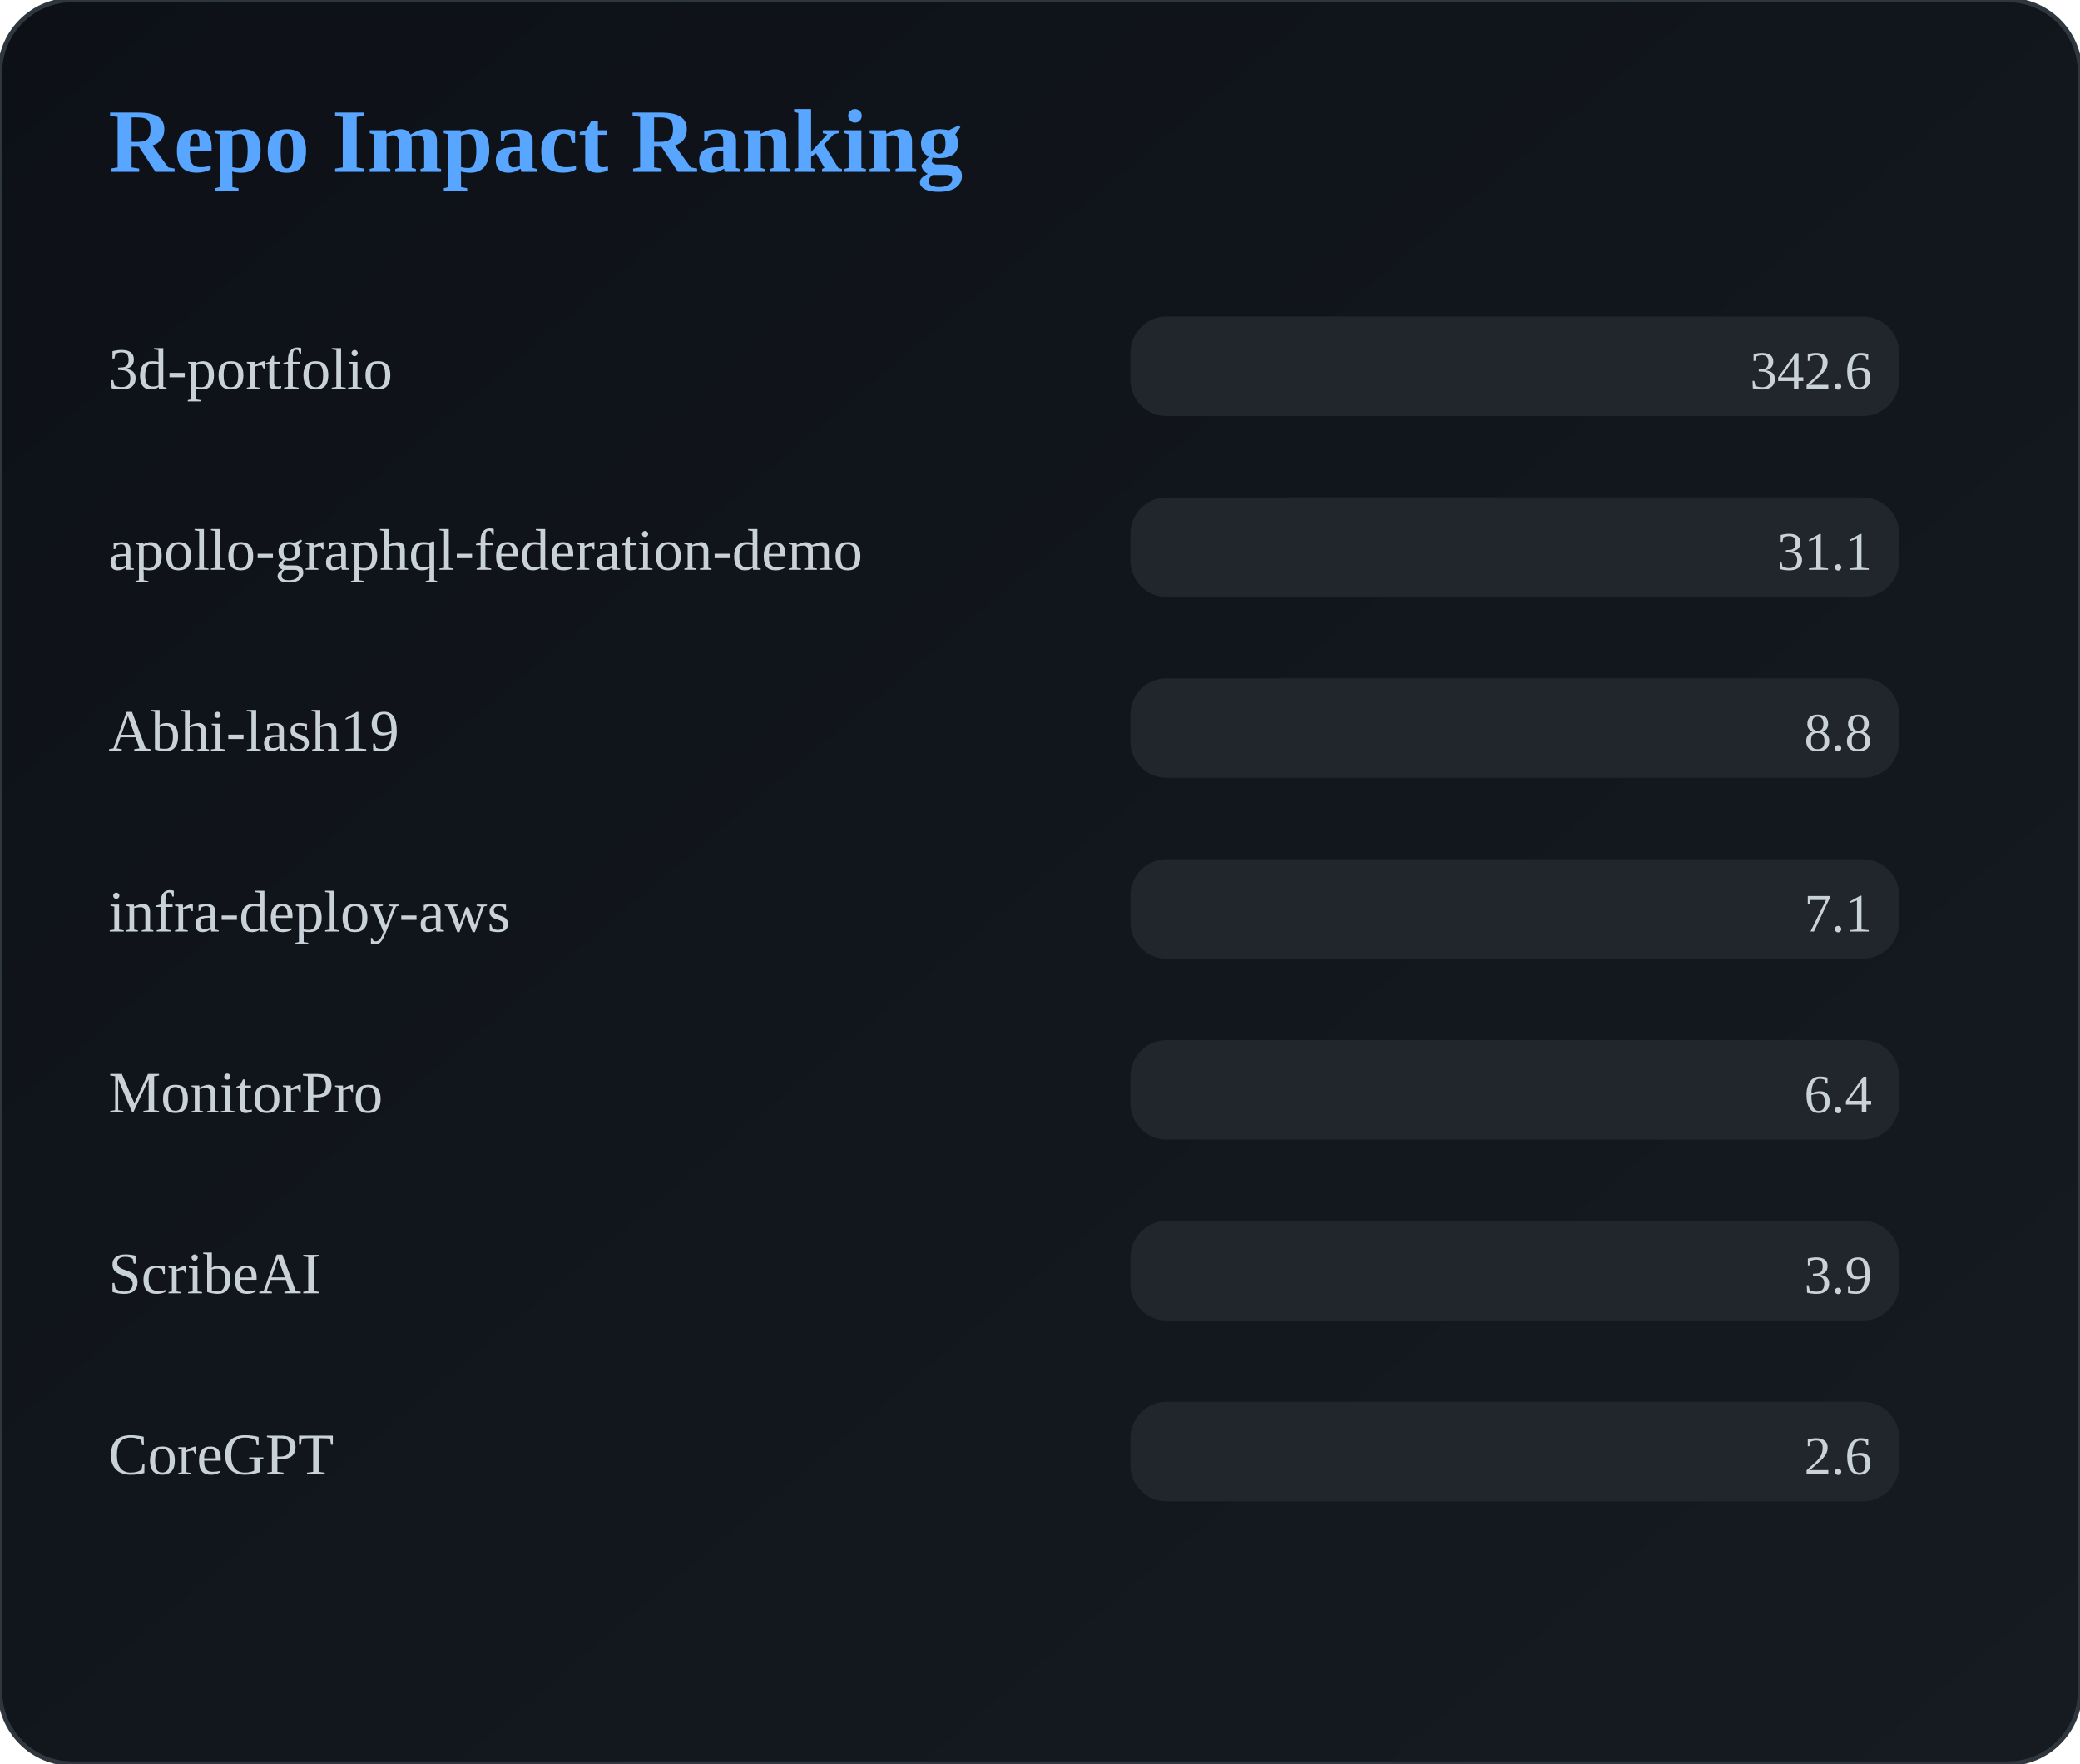
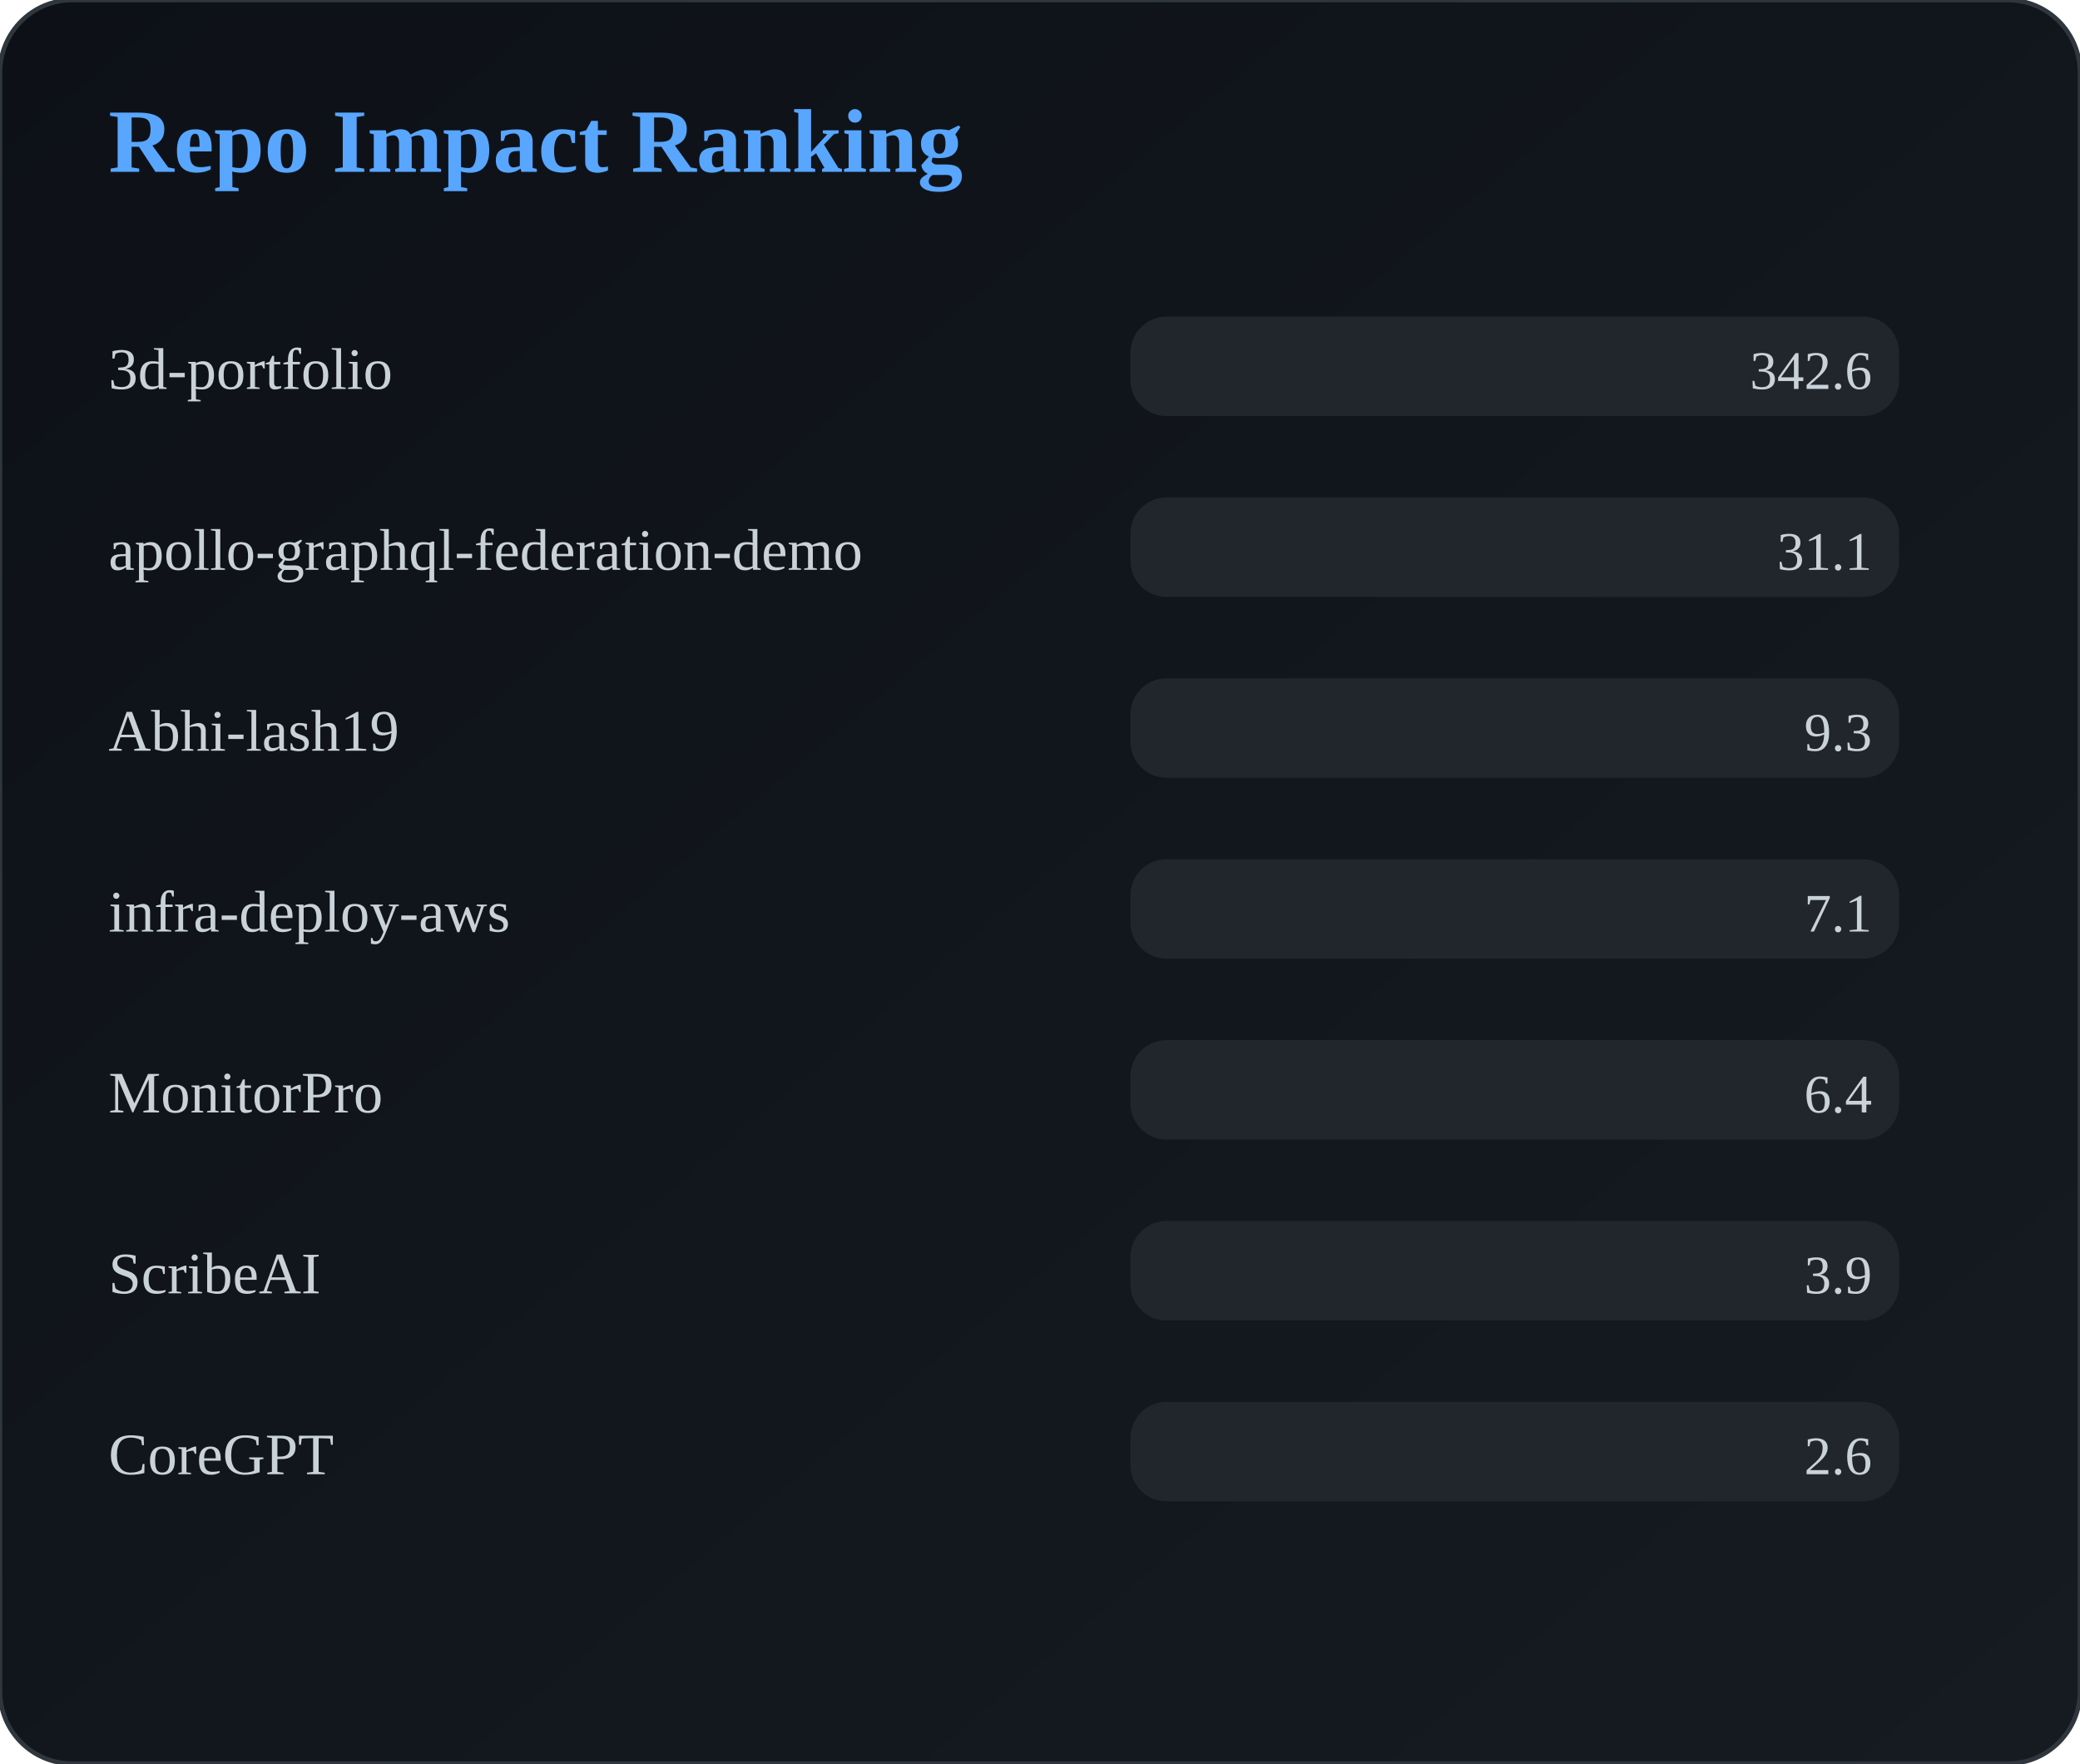
<svg xmlns="http://www.w3.org/2000/svg" width="100%" viewBox="0 0 460 390">
  <defs>
    <linearGradient id="cardBg" x1="0" y1="0" x2="1" y2="1">
      <stop offset="0%" stop-color="#0d1117" />
      <stop offset="100%" stop-color="#161b22" />
    </linearGradient>
  </defs>
  <rect width="100%" height="100%" rx="16" fill="url(#cardBg)" stroke="#30363d" />
  <text x="24" y="38" fill="#58a6ff" font-size="20" font-weight="600">
        Repo Impact Ranking
    </text>
  <text x="24" y="86" fill="#c9d1d9" font-size="13">
                3d-portfolio
            </text>
  <rect x="250" y="70" width="170" height="22" rx="8" fill="#21262d" />
  <rect x="250" y="70" width="0" height="22" rx="8" fill="#58a6ff">
    <animate attributeName="width" from="0" to="170" dur="0.8s" fill="freeze" />
  </rect>
  <text x="414" y="86" fill="#c9d1d9" font-size="12" text-anchor="end">
                342.6
            </text>
  <text x="24" y="126" fill="#c9d1d9" font-size="13">
                apollo-graphql-federation-demo
            </text>
  <rect x="250" y="110" width="170" height="22" rx="8" fill="#21262d" />
  <rect x="250" y="110" width="0" height="22" rx="8" fill="#58a6ff">
    <animate attributeName="width" from="0" to="15.449" dur="0.8s" fill="freeze" />
  </rect>
  <text x="414" y="126" fill="#c9d1d9" font-size="12" text-anchor="end">
                31.1
            </text>
  <text x="24" y="166" fill="#c9d1d9" font-size="13">
                Abhi-lash19
            </text>
  <rect x="250" y="150" width="170" height="22" rx="8" fill="#21262d" />
  <rect x="250" y="150" width="0" height="22" rx="8" fill="#58a6ff">
-     <animate attributeName="width" from="0" to="4.387" dur="0.8s" fill="freeze" />
+     <animate attributeName="width" from="0" to="4.591" dur="0.8s" fill="freeze" />
  </rect>
  <text x="414" y="166" fill="#c9d1d9" font-size="12" text-anchor="end">
-                 8.8
+                 9.3
            </text>
  <text x="24" y="206" fill="#c9d1d9" font-size="13">
                infra-deploy-aws
            </text>
  <rect x="250" y="190" width="170" height="22" rx="8" fill="#21262d" />
  <rect x="250" y="190" width="0" height="22" rx="8" fill="#58a6ff">
    <animate attributeName="width" from="0" to="3.524" dur="0.8s" fill="freeze" />
  </rect>
  <text x="414" y="206" fill="#c9d1d9" font-size="12" text-anchor="end">
                7.1
            </text>
  <text x="24" y="246" fill="#c9d1d9" font-size="13">
                MonitorPro
            </text>
  <rect x="250" y="230" width="170" height="22" rx="8" fill="#21262d" />
  <rect x="250" y="230" width="0" height="22" rx="8" fill="#58a6ff">
    <animate attributeName="width" from="0" to="3.156" dur="0.8s" fill="freeze" />
  </rect>
  <text x="414" y="246" fill="#c9d1d9" font-size="12" text-anchor="end">
                6.4
            </text>
  <text x="24" y="286" fill="#c9d1d9" font-size="13">
                ScribeAI
            </text>
  <rect x="250" y="270" width="170" height="22" rx="8" fill="#21262d" />
  <rect x="250" y="270" width="0" height="22" rx="8" fill="#58a6ff">
    <animate attributeName="width" from="0" to="1.955" dur="0.8s" fill="freeze" />
  </rect>
  <text x="414" y="286" fill="#c9d1d9" font-size="12" text-anchor="end">
                3.9
            </text>
  <text x="24" y="326" fill="#c9d1d9" font-size="13">
                CoreGPT
            </text>
  <rect x="250" y="310" width="170" height="22" rx="8" fill="#21262d" />
  <rect x="250" y="310" width="0" height="22" rx="8" fill="#58a6ff">
    <animate attributeName="width" from="0" to="1.275" dur="0.8s" fill="freeze" />
  </rect>
  <text x="414" y="326" fill="#c9d1d9" font-size="12" text-anchor="end">
                2.6
            </text>
</svg>
